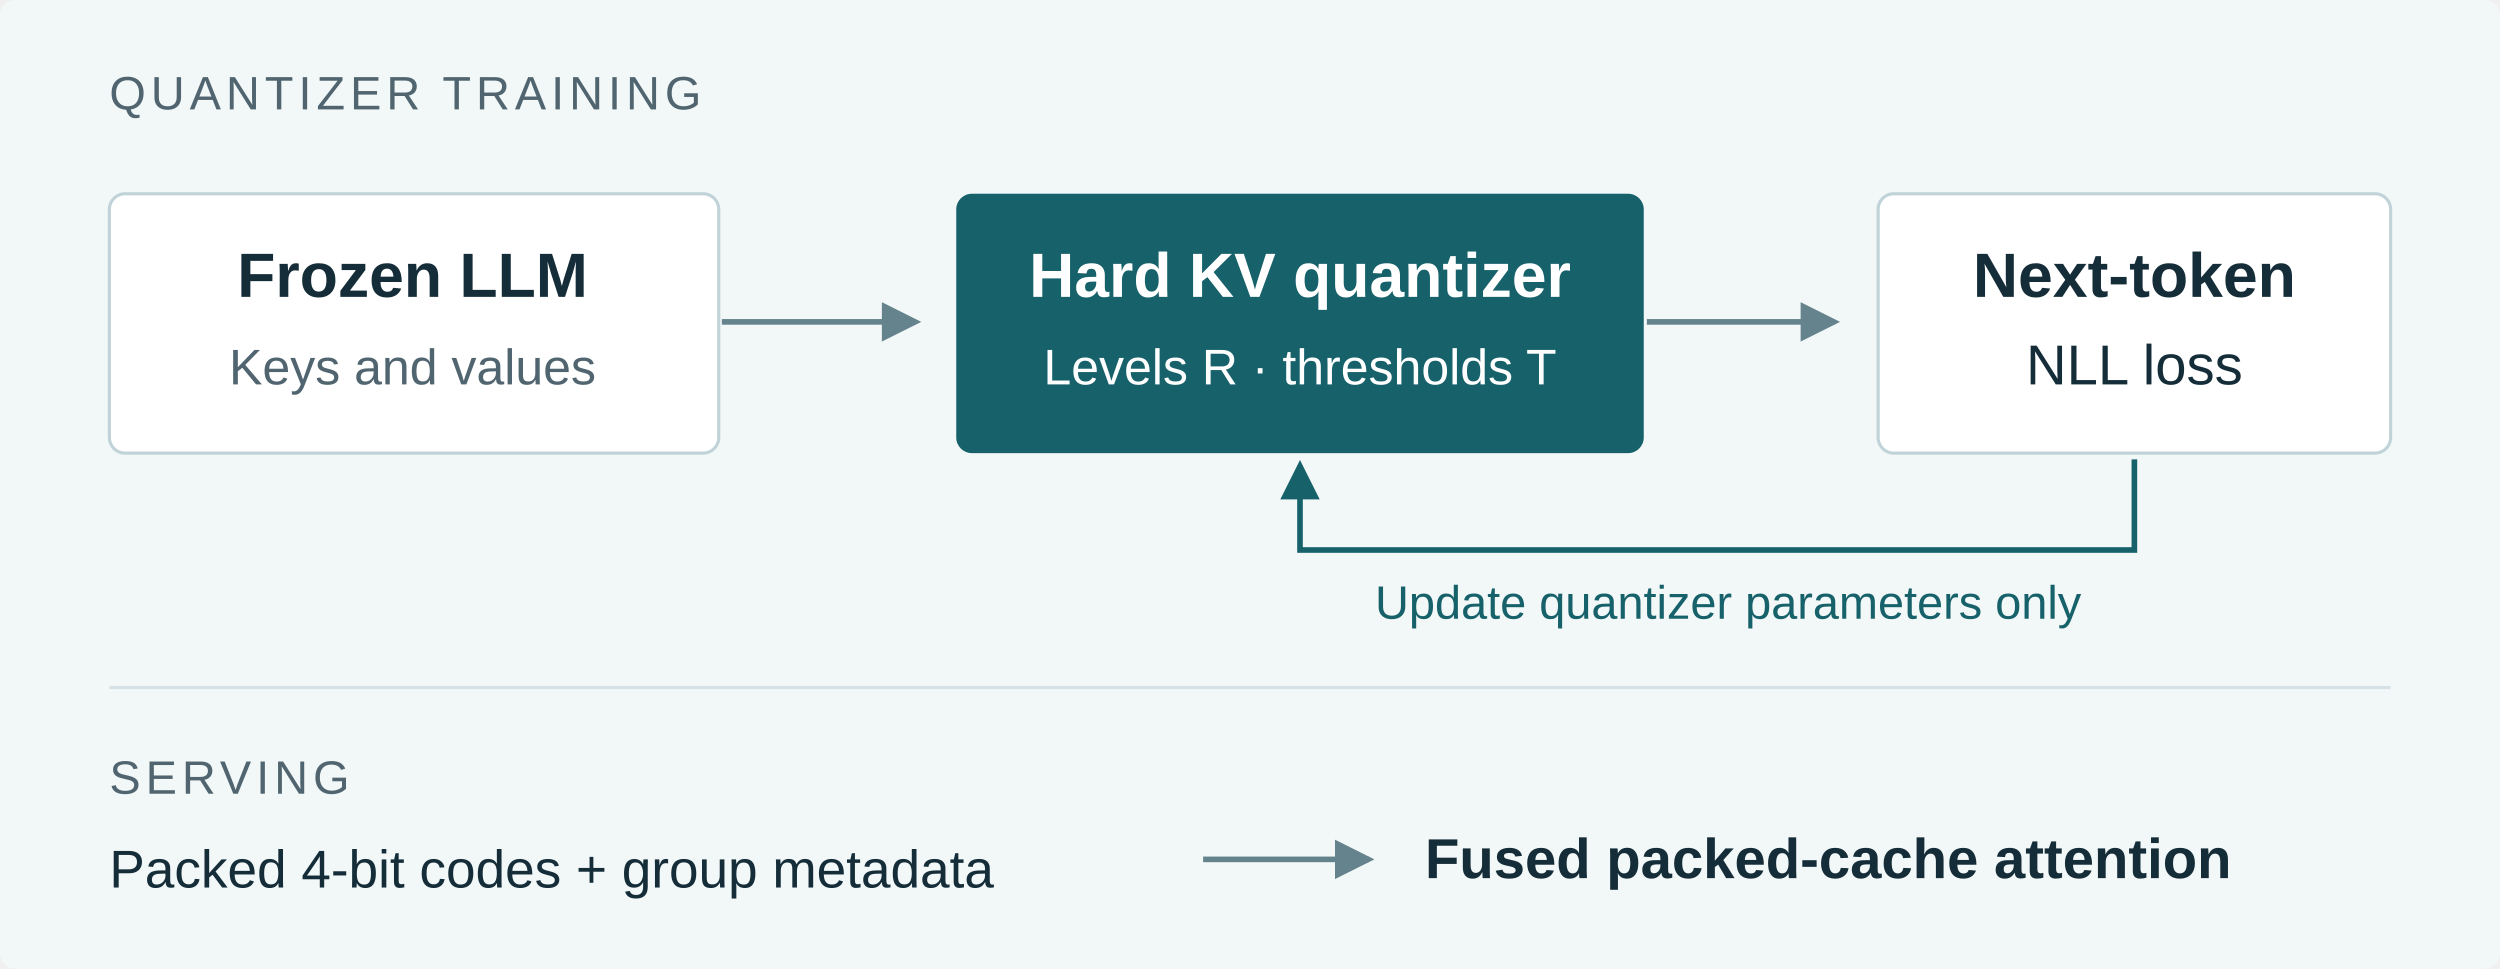
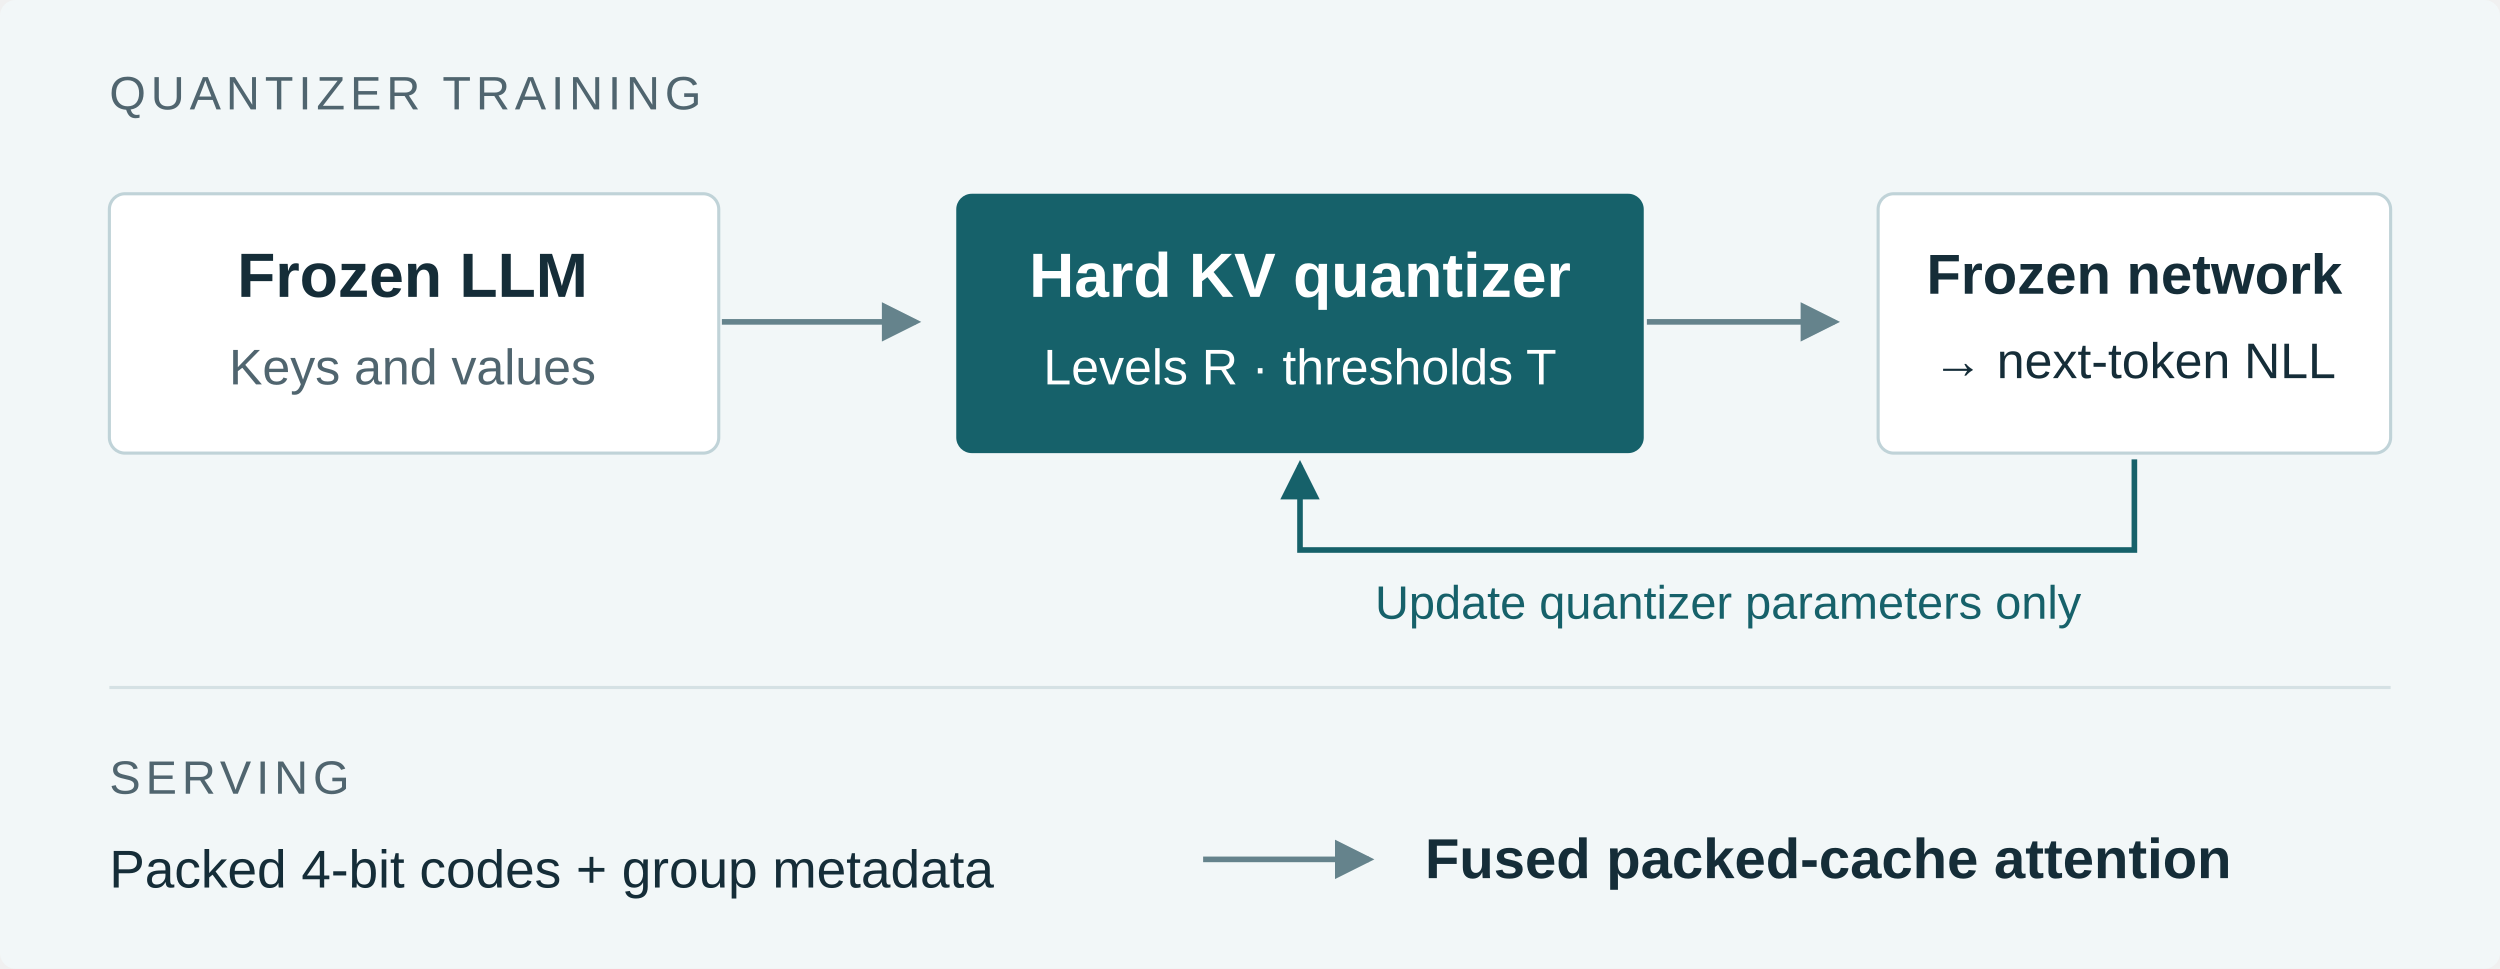
<svg xmlns="http://www.w3.org/2000/svg" width="800" height="310" viewBox="0 0 800 310" role="img" aria-labelledby="title description">
  <defs>
    <marker id="arrow" markerWidth="7" markerHeight="7" refX="6" refY="3.5" orient="auto">
      <path d="M0,0 L7,3.5 L0,7" fill="#65838c" />
    </marker>
    <marker id="learn" markerWidth="7" markerHeight="7" refX="6" refY="3.5" orient="auto">
      <path d="M0,0 L7,3.5 L0,7" fill="#16616a" />
    </marker>
  </defs>
  <rect width="800" height="310" fill="#f2f7f8" rx="5" />
  <g font-family="Segoe UI,Arial,sans-serif" fill="#152d38">
    <text x="35" y="35" font-size="15" letter-spacing="1.6" fill="#50656f">QUANTIZER TRAINING</text>
    <rect x="35" y="62" width="195" height="83" rx="5" fill="white" stroke="#c0d3d8" />
    <text x="132" y="95" text-anchor="middle" font-size="20" font-weight="600">Frozen LLM</text>
    <text x="132" y="123" text-anchor="middle" font-size="16" fill="#50656f">Keys and values</text>
    <path d="M231 103 H293" stroke="#65838c" stroke-width="1.8" marker-end="url(#arrow)" />
    <rect x="306" y="62" width="220" height="83" rx="5" fill="#16616a" />
    <text x="416" y="95" text-anchor="middle" font-size="20" font-weight="600" fill="white">Hard KV quantizer</text>
    <text x="416" y="123" text-anchor="middle" font-size="16" fill="white">Levels R · thresholds T</text>
    <path d="M527 103 H587" stroke="#65838c" stroke-width="1.8" marker-end="url(#arrow)" />
    <rect x="601" y="62" width="164" height="83" rx="5" fill="white" stroke="#c0d3d8" />
-     <text x="683" y="95" text-anchor="middle" font-size="20" font-weight="600">Next-token</text>
-     <text x="683" y="123" text-anchor="middle" font-size="18">NLL loss</text>
+     <text x="683" y="94" text-anchor="middle" font-size="18" font-weight="600">Frozen network</text>
+     <text x="683" y="121" text-anchor="middle" font-size="16">→ next-token NLL</text>
    <path d="M683 147 V176 H416 V149" fill="none" stroke="#16616a" stroke-width="1.8" marker-end="url(#learn)" />
    <text x="553" y="198" text-anchor="middle" font-size="15" fill="#16616a">Update quantizer parameters only</text>
    <path d="M35 220 H765" stroke="#d5e1e4" />
    <text x="35" y="254" font-size="15" letter-spacing="1.6" fill="#50656f">SERVING</text>
    <text x="35" y="284" font-size="17">Packed 4-bit codes + group metadata</text>
    <path d="M385 275 H438" stroke="#65838c" stroke-width="1.8" marker-end="url(#arrow)" />
    <text x="456" y="281" font-size="18" font-weight="600">Fused packed-cache attention</text>
  </g>
</svg>
